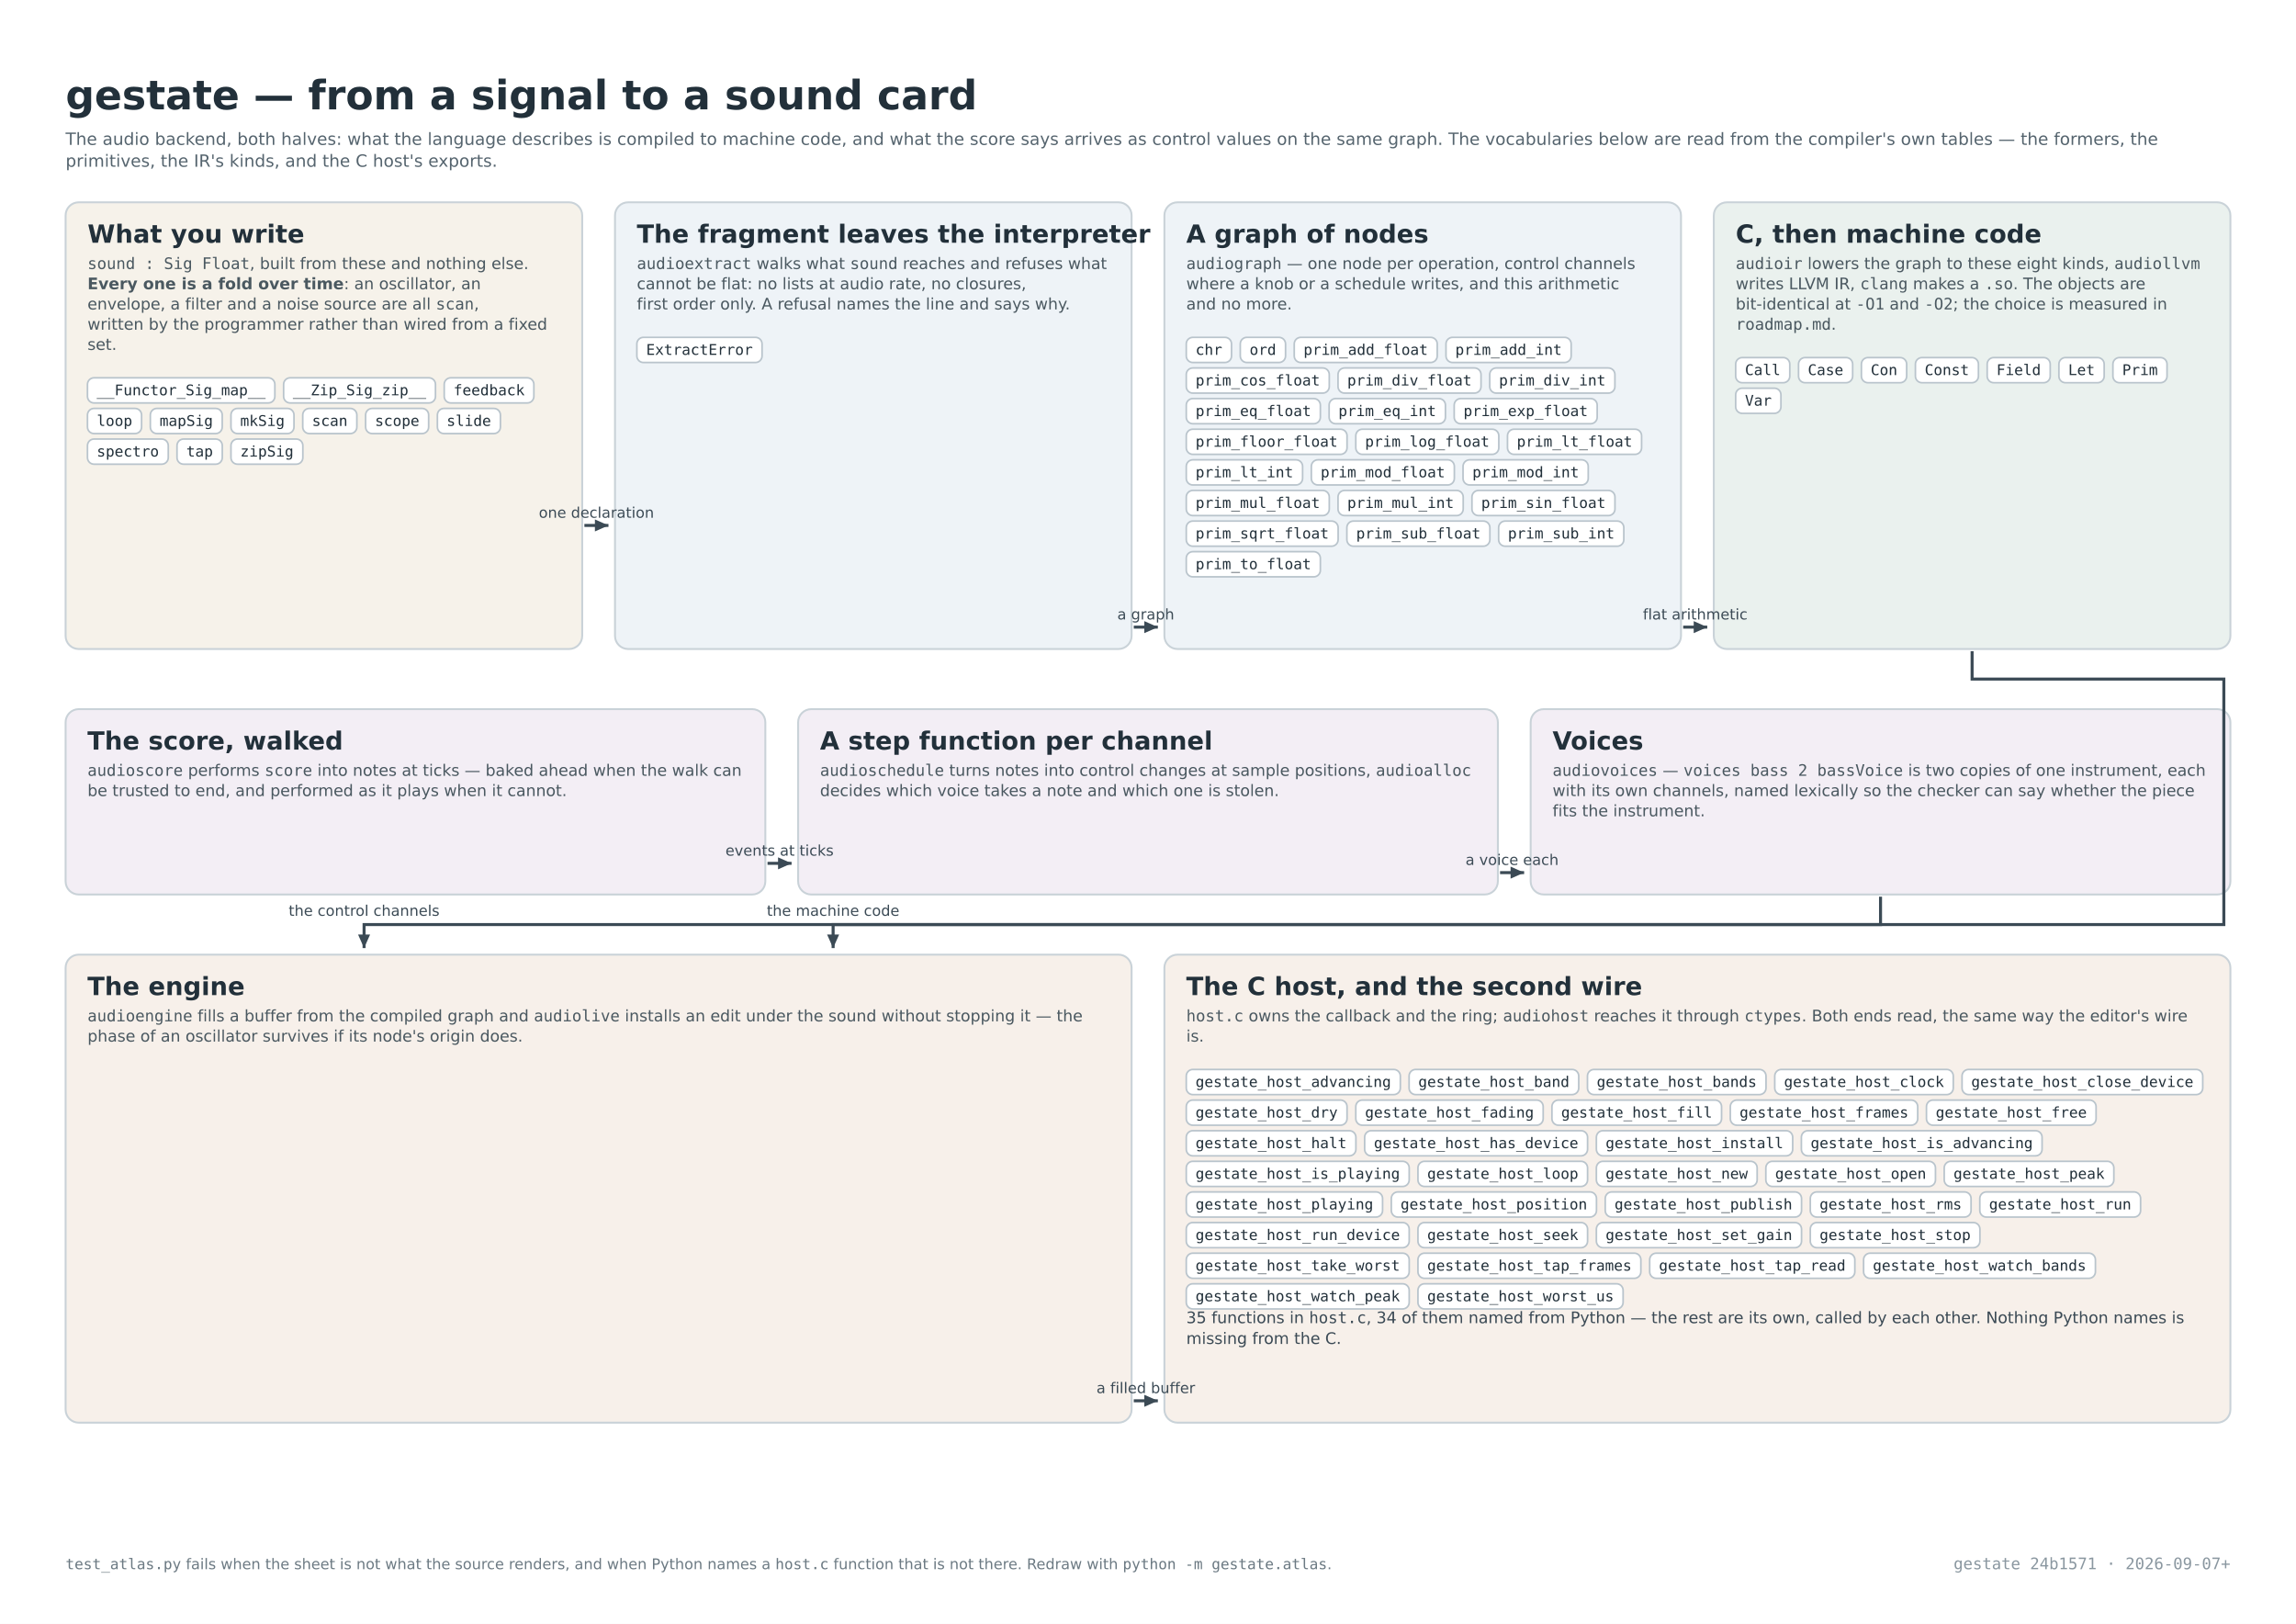
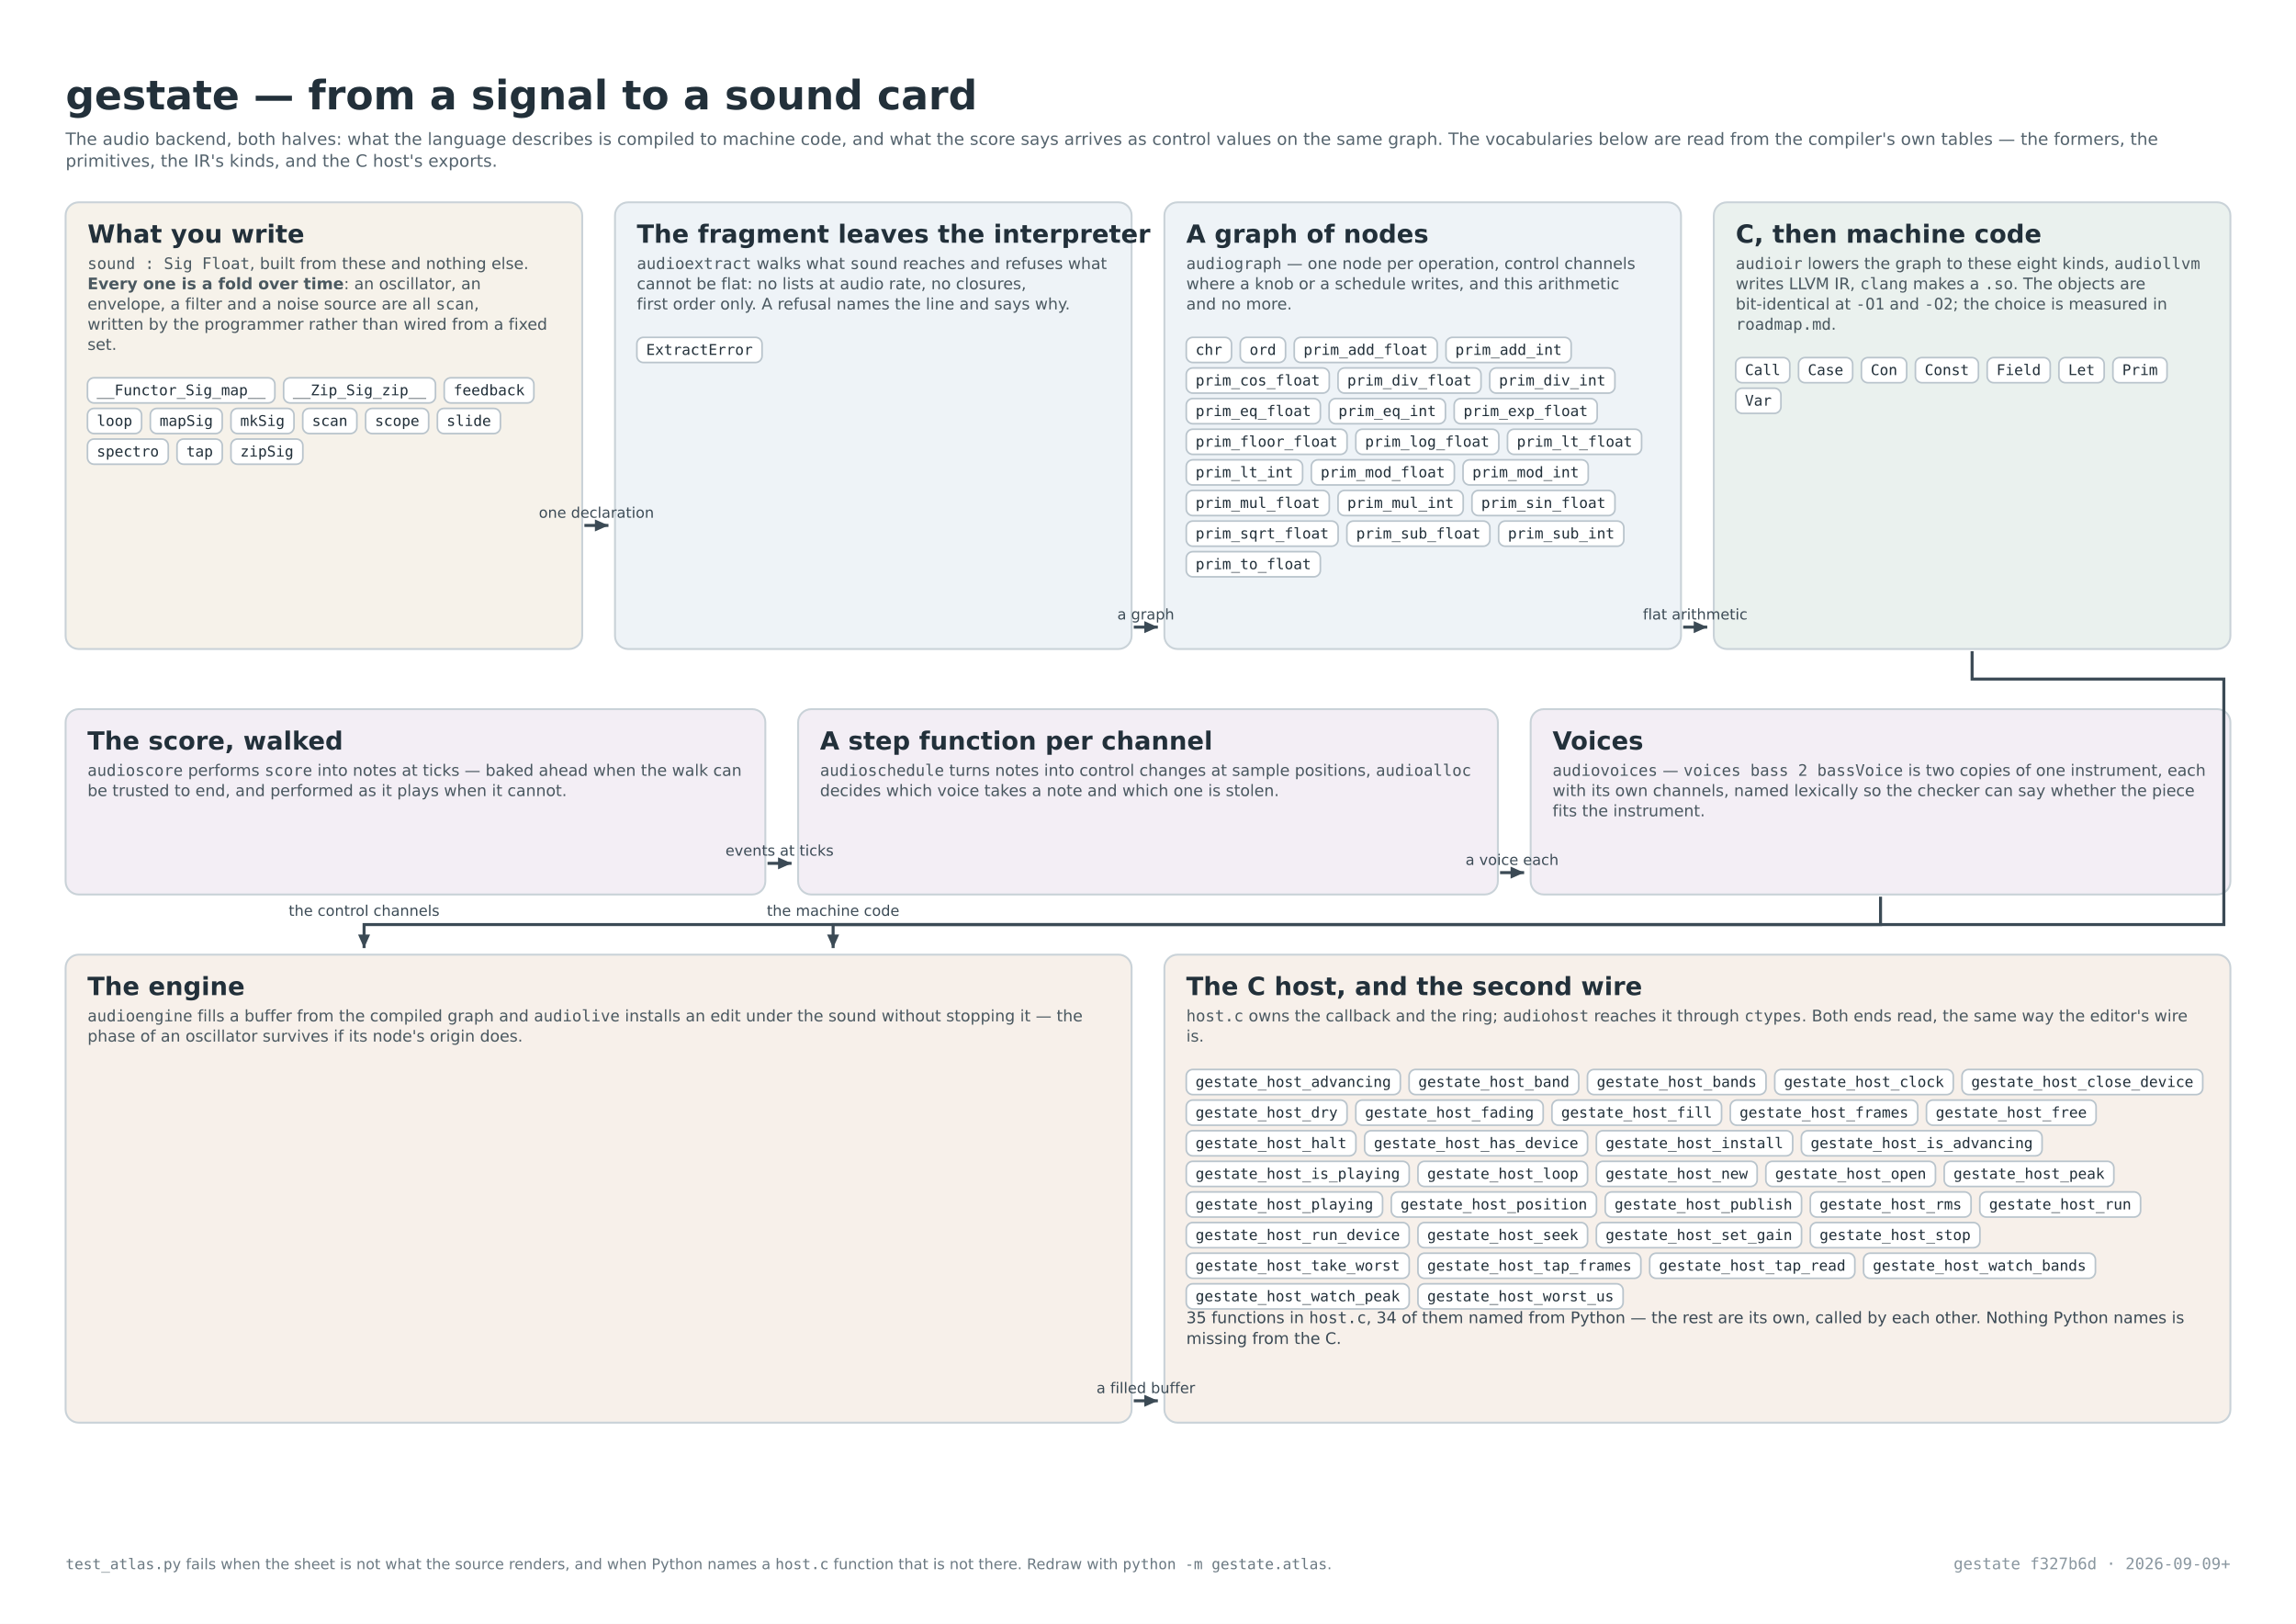
<svg xmlns="http://www.w3.org/2000/svg" width="420mm" height="297mm" viewBox="0 0 420 297">
  <defs>
    <marker id="tip" viewBox="0 0 10 10" refX="9" refY="5" markerWidth="5" markerHeight="5" orient="auto-start-reverse">
      <path d="M 0 1 L 9 5 L 0 9 z" fill="#3b4a55" />
    </marker>
  </defs>
  <style>
  text { font-family: 'DejaVu Sans', Verdana, sans-serif; fill: #22303a; }
  .mono, .chiptext { font-family: 'DejaVu Sans Mono', Consolas, monospace; }
  .title { font-size: 7.4px; font-weight: 700; }
  .subtitle { font-size: 3.1px; fill: #55646e; }
  .foot { font-size: 2.7px; fill: #6b7982; }
  .stamp { font-size: 2.9px; fill: #8a97a0; text-anchor: end; font-family: 'DejaVu Sans Mono', Consolas, monospace; }
  .lane { stroke: #c9d2d8; stroke-width: 0.35; }
  .lanetitle { font-size: 4.6px; font-weight: 700; }
  .step { font-size: 3.6px; font-weight: 700; }
  .stepnum { font-size: 3.2px; fill: #93a2ab; }
  .home { font-size: 2.6px; fill: #6b7982; text-anchor: end; }
  .refuses { font-size: 2.6px; fill: #8a5a5a; }
  .note { font-size: 2.9px; fill: #4a5860; }
  .extra { font-size: 2.9px; fill: #3b4a55; }
  .chip { fill: #ffffff; stroke: #b9c4cc; stroke-width: 0.3; }
  .chiptext { font-size: 2.7px; text-anchor: middle; }
  .edge { stroke: #3b4a55; stroke-width: 0.55; fill: none; }
  .edgetext { font-size: 2.7px; fill: #3b4a55; text-anchor: middle; }
</style>
  <rect x="0" y="0" width="420" height="297" fill="#ffffff" />
  <text class="title" x="12.00" y="20.00">gestate — from a signal to a sound card</text>
  <text class="subtitle" x="12.00" y="26.50">The audio backend, both halves: what the language describes is compiled to machine code, and what the score says arrives as control values on the same graph. The vocabularies below are read from the compiler's own tables — the formers, the</text>
  <text class="subtitle" x="12.00" y="30.50">primitives, the IR's kinds, and the C host's exports.</text>
  <text class="foot" x="12.00" y="287.00">
    <tspan class="mono">test_atlas.py</tspan> fails when the sheet is not what the source renders, and when Python names a <tspan class="mono">host.c</tspan> function that is not there. Redraw with <tspan class="mono">python -m gestate.atlas</tspan>.</text>
-   <text class="stamp" x="408.00" y="287.00">gestate 24b1571 · 2026-09-07+</text>
+   <text class="stamp" x="408.00" y="287.00">gestate f327b6d · 2026-09-09+</text>
  <rect class="lane" x="12.00" y="37.00" width="94.50" height="81.70" rx="2.4" style="fill:#f6f2ea" />
  <text class="lanetitle" x="16.00" y="44.40">What you write</text>
  <text class="note" x="16.00" y="49.20">
    <tspan class="mono">sound : Sig Float</tspan>, built from these and nothing else.</text>
  <text class="note" x="16.00" y="52.90">
    <tspan font-weight="700">Every one is a fold over time</tspan>: an oscillator, an</text>
  <text class="note" x="16.00" y="56.60">envelope, a filter and a noise source are all <tspan class="mono">scan</tspan>,</text>
  <text class="note" x="16.00" y="60.30">written by the programmer rather than wired from a fixed</text>
  <text class="note" x="16.00" y="64.00">set.</text>
  <rect class="chip" x="16.00" y="69.10" width="34.28" height="4.6" rx="1.2" />
  <text class="chiptext" x="33.14" y="72.30">__Functor_Sig_map__</text>
  <rect class="chip" x="51.88" y="69.10" width="27.78" height="4.6" rx="1.2" />
  <text class="chiptext" x="65.77" y="72.30">__Zip_Sig_zip__</text>
  <rect class="chip" x="81.26" y="69.10" width="16.40" height="4.6" rx="1.2" />
  <text class="chiptext" x="89.47" y="72.30">feedback</text>
  <rect class="chip" x="16.00" y="74.70" width="9.90" height="4.6" rx="1.2" />
  <text class="chiptext" x="20.95" y="77.90">loop</text>
  <rect class="chip" x="27.50" y="74.70" width="13.15" height="4.6" rx="1.2" />
  <text class="chiptext" x="34.08" y="77.90">mapSig</text>
  <rect class="chip" x="42.25" y="74.70" width="11.53" height="4.6" rx="1.2" />
  <text class="chiptext" x="48.02" y="77.90">mkSig</text>
  <rect class="chip" x="55.38" y="74.70" width="9.90" height="4.6" rx="1.2" />
  <text class="chiptext" x="60.33" y="77.90">scan</text>
  <rect class="chip" x="66.88" y="74.70" width="11.53" height="4.6" rx="1.2" />
  <text class="chiptext" x="72.65" y="77.90">scope</text>
  <rect class="chip" x="80.01" y="74.70" width="11.53" height="4.6" rx="1.2" />
  <text class="chiptext" x="85.77" y="77.90">slide</text>
  <rect class="chip" x="16.00" y="80.30" width="14.78" height="4.6" rx="1.2" />
  <text class="chiptext" x="23.39" y="83.50">spectro</text>
  <rect class="chip" x="32.38" y="80.30" width="8.28" height="4.6" rx="1.2" />
  <text class="chiptext" x="36.52" y="83.50">tap</text>
  <rect class="chip" x="42.25" y="80.30" width="13.15" height="4.6" rx="1.2" />
  <text class="chiptext" x="48.83" y="83.50">zipSig</text>
  <rect class="lane" x="112.50" y="37.00" width="94.50" height="81.70" rx="2.4" style="fill:#eef3f7" />
  <text class="lanetitle" x="116.50" y="44.40">The fragment leaves the interpreter</text>
  <text class="note" x="116.50" y="49.20">
    <tspan class="mono">audioextract</tspan> walks what <tspan class="mono">sound</tspan> reaches and refuses what</text>
  <text class="note" x="116.50" y="52.90">cannot be flat: no lists at audio rate, no closures,</text>
  <text class="note" x="116.50" y="56.60">first order only. A refusal names the line and says why.</text>
  <rect class="chip" x="116.50" y="61.70" width="22.90" height="4.6" rx="1.2" />
  <text class="chiptext" x="127.95" y="64.90">ExtractError</text>
  <rect class="lane" x="213.00" y="37.00" width="94.50" height="81.70" rx="2.4" style="fill:#eef3f7" />
  <text class="lanetitle" x="217.00" y="44.40">A graph of nodes</text>
  <text class="note" x="217.00" y="49.20">
    <tspan class="mono">audiograph</tspan> — one node per operation, control channels</text>
  <text class="note" x="217.00" y="52.90">where a knob or a schedule writes, and this arithmetic</text>
  <text class="note" x="217.00" y="56.60">and no more.</text>
  <rect class="chip" x="217.00" y="61.70" width="8.28" height="4.6" rx="1.2" />
  <text class="chiptext" x="221.14" y="64.90">chr</text>
  <rect class="chip" x="226.88" y="61.70" width="8.28" height="4.6" rx="1.2" />
  <text class="chiptext" x="231.01" y="64.90">ord</text>
  <rect class="chip" x="236.75" y="61.70" width="26.16" height="4.6" rx="1.2" />
  <text class="chiptext" x="249.83" y="64.90">prim_add_float</text>
  <rect class="chip" x="264.51" y="61.70" width="22.90" height="4.6" rx="1.2" />
  <text class="chiptext" x="275.96" y="64.90">prim_add_int</text>
  <rect class="chip" x="217.00" y="67.30" width="26.16" height="4.6" rx="1.2" />
  <text class="chiptext" x="230.08" y="70.50">prim_cos_float</text>
  <rect class="chip" x="244.76" y="67.30" width="26.16" height="4.6" rx="1.2" />
  <text class="chiptext" x="257.83" y="70.50">prim_div_float</text>
  <rect class="chip" x="272.51" y="67.30" width="22.90" height="4.6" rx="1.2" />
  <text class="chiptext" x="283.96" y="70.50">prim_div_int</text>
  <rect class="chip" x="217.00" y="72.90" width="24.53" height="4.6" rx="1.2" />
  <text class="chiptext" x="229.27" y="76.10">prim_eq_float</text>
  <rect class="chip" x="243.13" y="72.90" width="21.28" height="4.6" rx="1.2" />
  <text class="chiptext" x="253.77" y="76.10">prim_eq_int</text>
  <rect class="chip" x="266.01" y="72.90" width="26.16" height="4.6" rx="1.2" />
  <text class="chiptext" x="279.09" y="76.10">prim_exp_float</text>
  <rect class="chip" x="217.00" y="78.50" width="29.41" height="4.6" rx="1.2" />
  <text class="chiptext" x="231.70" y="81.70">prim_floor_float</text>
  <rect class="chip" x="248.01" y="78.50" width="26.16" height="4.6" rx="1.2" />
  <text class="chiptext" x="261.08" y="81.70">prim_log_float</text>
  <rect class="chip" x="275.76" y="78.50" width="24.53" height="4.6" rx="1.2" />
  <text class="chiptext" x="288.03" y="81.70">prim_lt_float</text>
  <rect class="chip" x="217.00" y="84.10" width="21.28" height="4.6" rx="1.2" />
  <text class="chiptext" x="227.64" y="87.30">prim_lt_int</text>
  <rect class="chip" x="239.88" y="84.10" width="26.16" height="4.6" rx="1.2" />
  <text class="chiptext" x="252.96" y="87.30">prim_mod_float</text>
  <rect class="chip" x="267.63" y="84.10" width="22.90" height="4.6" rx="1.2" />
  <text class="chiptext" x="279.09" y="87.30">prim_mod_int</text>
  <rect class="chip" x="217.00" y="89.70" width="26.16" height="4.6" rx="1.2" />
  <text class="chiptext" x="230.08" y="92.90">prim_mul_float</text>
  <rect class="chip" x="244.76" y="89.70" width="22.90" height="4.6" rx="1.2" />
  <text class="chiptext" x="256.21" y="92.90">prim_mul_int</text>
  <rect class="chip" x="269.26" y="89.70" width="26.16" height="4.6" rx="1.2" />
  <text class="chiptext" x="282.34" y="92.90">prim_sin_float</text>
  <rect class="chip" x="217.00" y="95.30" width="27.78" height="4.6" rx="1.2" />
  <text class="chiptext" x="230.89" y="98.50">prim_sqrt_float</text>
  <rect class="chip" x="246.38" y="95.30" width="26.16" height="4.6" rx="1.2" />
  <text class="chiptext" x="259.46" y="98.50">prim_sub_float</text>
  <rect class="chip" x="274.14" y="95.30" width="22.90" height="4.6" rx="1.2" />
  <text class="chiptext" x="285.59" y="98.50">prim_sub_int</text>
  <rect class="chip" x="217.00" y="100.90" width="24.53" height="4.6" rx="1.2" />
  <text class="chiptext" x="229.27" y="104.10">prim_to_float</text>
  <rect class="lane" x="313.50" y="37.00" width="94.50" height="81.70" rx="2.4" style="fill:#eaf1ee" />
  <text class="lanetitle" x="317.50" y="44.40">C, then machine code</text>
  <text class="note" x="317.50" y="49.20">
    <tspan class="mono">audioir</tspan> lowers the graph to these eight kinds, <tspan class="mono">audiollvm</tspan>
  </text>
  <text class="note" x="317.50" y="52.90">writes LLVM IR, <tspan class="mono">clang</tspan> makes a <tspan class="mono">.so</tspan>. The objects are</text>
  <text class="note" x="317.50" y="56.60">bit-identical at <tspan class="mono">-O1</tspan> and <tspan class="mono">-O2</tspan>; the choice is measured in</text>
  <text class="note" x="317.50" y="60.30">
    <tspan class="mono">roadmap.md</tspan>.</text>
  <rect class="chip" x="317.50" y="65.40" width="9.90" height="4.6" rx="1.2" />
  <text class="chiptext" x="322.45" y="68.60">Call</text>
  <rect class="chip" x="329.00" y="65.40" width="9.90" height="4.6" rx="1.2" />
  <text class="chiptext" x="333.95" y="68.60">Case</text>
  <rect class="chip" x="340.50" y="65.40" width="8.28" height="4.6" rx="1.2" />
  <text class="chiptext" x="344.64" y="68.60">Con</text>
  <rect class="chip" x="350.38" y="65.40" width="11.53" height="4.6" rx="1.2" />
  <text class="chiptext" x="356.14" y="68.60">Const</text>
  <rect class="chip" x="363.51" y="65.40" width="11.53" height="4.6" rx="1.2" />
  <text class="chiptext" x="369.27" y="68.60">Field</text>
  <rect class="chip" x="376.63" y="65.40" width="8.28" height="4.6" rx="1.2" />
  <text class="chiptext" x="380.77" y="68.60">Let</text>
  <rect class="chip" x="386.51" y="65.40" width="9.90" height="4.6" rx="1.2" />
  <text class="chiptext" x="391.46" y="68.60">Prim</text>
  <rect class="chip" x="317.50" y="71.00" width="8.28" height="4.6" rx="1.2" />
  <text class="chiptext" x="321.64" y="74.20">Var</text>
  <rect class="lane" x="12.00" y="129.70" width="128.00" height="33.90" rx="2.4" style="fill:#f3eef5" />
  <text class="lanetitle" x="16.00" y="137.10">The score, walked</text>
  <text class="note" x="16.00" y="141.90">
    <tspan class="mono">audioscore</tspan> performs <tspan class="mono">score</tspan> into notes at ticks — baked ahead when the walk can</text>
  <text class="note" x="16.00" y="145.60">be trusted to end, and performed as it plays when it cannot.</text>
  <rect class="lane" x="146.00" y="129.70" width="128.00" height="33.90" rx="2.4" style="fill:#f3eef5" />
  <text class="lanetitle" x="150.00" y="137.10">A step function per channel</text>
  <text class="note" x="150.00" y="141.90">
    <tspan class="mono">audioschedule</tspan> turns notes into control changes at sample positions, <tspan class="mono">audioalloc</tspan>
  </text>
  <text class="note" x="150.00" y="145.60">decides which voice takes a note and which one is stolen.</text>
  <rect class="lane" x="280.00" y="129.70" width="128.00" height="33.90" rx="2.4" style="fill:#f3eef5" />
  <text class="lanetitle" x="284.00" y="137.10">Voices</text>
  <text class="note" x="284.00" y="141.90">
    <tspan class="mono">audiovoices</tspan> — <tspan class="mono">voices bass 2 bassVoice</tspan> is two copies of one instrument, each</text>
  <text class="note" x="284.00" y="145.60">with its own channels, named lexically so the checker can say whether the piece</text>
  <text class="note" x="284.00" y="149.30">fits the instrument.</text>
  <rect class="lane" x="12.00" y="174.60" width="195.00" height="85.60" rx="2.4" style="fill:#f7f0ea" />
  <text class="lanetitle" x="16.00" y="182.00">The engine</text>
  <text class="note" x="16.00" y="186.80">
    <tspan class="mono">audioengine</tspan> fills a buffer from the compiled graph and <tspan class="mono">audiolive</tspan> installs an edit under the sound without stopping it — the</text>
  <text class="note" x="16.00" y="190.50">phase of an oscillator survives if its node's origin does.</text>
  <rect class="lane" x="213.00" y="174.60" width="195.00" height="85.60" rx="2.4" style="fill:#f7f0ea" />
  <text class="lanetitle" x="217.00" y="182.00">The C host, and the second wire</text>
  <text class="note" x="217.00" y="186.80">
    <tspan class="mono">host.c</tspan> owns the callback and the ring; <tspan class="mono">audiohost</tspan> reaches it through <tspan class="mono">ctypes</tspan>. Both ends read, the same way the editor's wire</text>
  <text class="note" x="217.00" y="190.50">is.</text>
  <rect class="chip" x="217.00" y="195.60" width="39.16" height="4.6" rx="1.2" />
  <text class="chiptext" x="236.58" y="198.80">gestate_host_advancing</text>
  <rect class="chip" x="257.76" y="195.60" width="31.03" height="4.6" rx="1.2" />
  <text class="chiptext" x="273.27" y="198.80">gestate_host_band</text>
  <rect class="chip" x="290.39" y="195.60" width="32.66" height="4.6" rx="1.2" />
  <text class="chiptext" x="306.72" y="198.80">gestate_host_bands</text>
  <rect class="chip" x="324.65" y="195.60" width="32.66" height="4.6" rx="1.2" />
  <text class="chiptext" x="340.98" y="198.80">gestate_host_clock</text>
  <rect class="chip" x="358.91" y="195.60" width="44.03" height="4.6" rx="1.2" />
  <text class="chiptext" x="380.92" y="198.80">gestate_host_close_device</text>
  <rect class="chip" x="217.00" y="201.20" width="29.41" height="4.6" rx="1.2" />
  <text class="chiptext" x="231.70" y="204.40">gestate_host_dry</text>
  <rect class="chip" x="248.01" y="201.20" width="34.28" height="4.6" rx="1.2" />
  <text class="chiptext" x="265.15" y="204.40">gestate_host_fading</text>
  <rect class="chip" x="283.89" y="201.20" width="31.03" height="4.6" rx="1.2" />
  <text class="chiptext" x="299.40" y="204.40">gestate_host_fill</text>
  <rect class="chip" x="316.52" y="201.20" width="34.28" height="4.6" rx="1.2" />
  <text class="chiptext" x="333.66" y="204.40">gestate_host_frames</text>
  <rect class="chip" x="352.40" y="201.20" width="31.03" height="4.6" rx="1.2" />
  <text class="chiptext" x="367.92" y="204.40">gestate_host_free</text>
  <rect class="chip" x="217.00" y="206.80" width="31.03" height="4.6" rx="1.2" />
  <text class="chiptext" x="232.52" y="210.00">gestate_host_halt</text>
  <rect class="chip" x="249.63" y="206.80" width="40.78" height="4.6" rx="1.2" />
  <text class="chiptext" x="270.02" y="210.00">gestate_host_has_device</text>
  <rect class="chip" x="292.02" y="206.80" width="35.91" height="4.6" rx="1.2" />
  <text class="chiptext" x="309.97" y="210.00">gestate_host_install</text>
  <rect class="chip" x="329.52" y="206.80" width="44.03" height="4.6" rx="1.2" />
  <text class="chiptext" x="351.54" y="210.00">gestate_host_is_advancing</text>
  <rect class="chip" x="217.00" y="212.40" width="40.78" height="4.6" rx="1.2" />
  <text class="chiptext" x="237.39" y="215.60">gestate_host_is_playing</text>
  <rect class="chip" x="259.38" y="212.40" width="31.03" height="4.6" rx="1.2" />
  <text class="chiptext" x="274.90" y="215.60">gestate_host_loop</text>
  <rect class="chip" x="292.02" y="212.40" width="29.41" height="4.6" rx="1.2" />
  <text class="chiptext" x="306.72" y="215.60">gestate_host_new</text>
  <rect class="chip" x="323.02" y="212.40" width="31.03" height="4.6" rx="1.2" />
  <text class="chiptext" x="338.54" y="215.60">gestate_host_open</text>
  <rect class="chip" x="355.65" y="212.40" width="31.03" height="4.6" rx="1.2" />
  <text class="chiptext" x="371.17" y="215.60">gestate_host_peak</text>
  <rect class="chip" x="217.00" y="218.00" width="35.91" height="4.6" rx="1.2" />
  <text class="chiptext" x="234.95" y="221.20">gestate_host_playing</text>
  <rect class="chip" x="254.51" y="218.00" width="37.53" height="4.6" rx="1.2" />
  <text class="chiptext" x="273.27" y="221.20">gestate_host_position</text>
  <rect class="chip" x="293.64" y="218.00" width="35.91" height="4.6" rx="1.2" />
  <text class="chiptext" x="311.60" y="221.20">gestate_host_publish</text>
  <rect class="chip" x="331.15" y="218.00" width="29.41" height="4.6" rx="1.2" />
  <text class="chiptext" x="345.85" y="221.20">gestate_host_rms</text>
  <rect class="chip" x="362.16" y="218.00" width="29.41" height="4.6" rx="1.2" />
  <text class="chiptext" x="376.86" y="221.20">gestate_host_run</text>
  <rect class="chip" x="217.00" y="223.60" width="40.78" height="4.6" rx="1.2" />
  <text class="chiptext" x="237.39" y="226.80">gestate_host_run_device</text>
  <rect class="chip" x="259.38" y="223.60" width="31.03" height="4.6" rx="1.2" />
  <text class="chiptext" x="274.90" y="226.80">gestate_host_seek</text>
  <rect class="chip" x="292.02" y="223.60" width="37.53" height="4.6" rx="1.2" />
  <text class="chiptext" x="310.78" y="226.80">gestate_host_set_gain</text>
  <rect class="chip" x="331.15" y="223.60" width="31.03" height="4.6" rx="1.2" />
  <text class="chiptext" x="346.67" y="226.80">gestate_host_stop</text>
  <rect class="chip" x="217.00" y="229.20" width="40.78" height="4.6" rx="1.2" />
  <text class="chiptext" x="237.39" y="232.40">gestate_host_take_worst</text>
  <rect class="chip" x="259.38" y="229.20" width="40.78" height="4.6" rx="1.2" />
  <text class="chiptext" x="279.78" y="232.40">gestate_host_tap_frames</text>
  <rect class="chip" x="301.77" y="229.20" width="37.53" height="4.6" rx="1.2" />
  <text class="chiptext" x="320.54" y="232.40">gestate_host_tap_read</text>
  <rect class="chip" x="340.90" y="229.20" width="42.41" height="4.6" rx="1.2" />
  <text class="chiptext" x="362.11" y="232.40">gestate_host_watch_bands</text>
  <rect class="chip" x="217.00" y="234.80" width="40.78" height="4.6" rx="1.2" />
  <text class="chiptext" x="237.39" y="238.00">gestate_host_watch_peak</text>
  <rect class="chip" x="259.38" y="234.80" width="37.53" height="4.6" rx="1.2" />
  <text class="chiptext" x="278.15" y="238.00">gestate_host_worst_us</text>
  <text class="extra" x="217.00" y="242.00">35 functions in <tspan class="mono">host.c</tspan>, 34 of them named from Python — the rest are its own, called by each other. Nothing Python names is</text>
  <text class="extra" x="217.00" y="245.80">missing from the C.</text>
  <path class="edge" d="M106.90,96.10 L111.30,96.10" marker-end="url(#tip)" />
  <text class="edgetext" x="109.10" y="94.70">one declaration</text>
  <path class="edge" d="M207.40,114.70 L211.80,114.70" marker-end="url(#tip)" />
  <text class="edgetext" x="209.60" y="113.30">a graph</text>
  <path class="edge" d="M307.90,114.70 L312.30,114.70" marker-end="url(#tip)" />
  <text class="edgetext" x="310.10" y="113.30">flat arithmetic</text>
  <path class="edge" d="M140.40,157.90 L144.80,157.90" marker-end="url(#tip)" />
  <text class="edgetext" x="142.60" y="156.50">events at ticks</text>
  <path class="edge" d="M274.40,159.60 L278.80,159.60" marker-end="url(#tip)" />
  <text class="edgetext" x="276.60" y="158.20">a voice each</text>
  <path class="edge" d="M207.40,256.20 L211.80,256.20" marker-end="url(#tip)" />
  <text class="edgetext" x="209.60" y="254.80">a filled buffer</text>
  <path class="edge" d="M360.75,119.10 L360.75,124.20 L406.80,124.20 L406.80,169.10 L152.40,169.10 L152.40,173.40" marker-end="url(#tip)" />
  <path class="edge" d="M344.00,164.00 L344.00,169.10 L66.60,169.10 L66.60,173.40" marker-end="url(#tip)" />
  <text class="edgetext" x="152.40" y="167.50">the machine code</text>
  <text class="edgetext" x="66.60" y="167.50">the control channels</text>
</svg>
